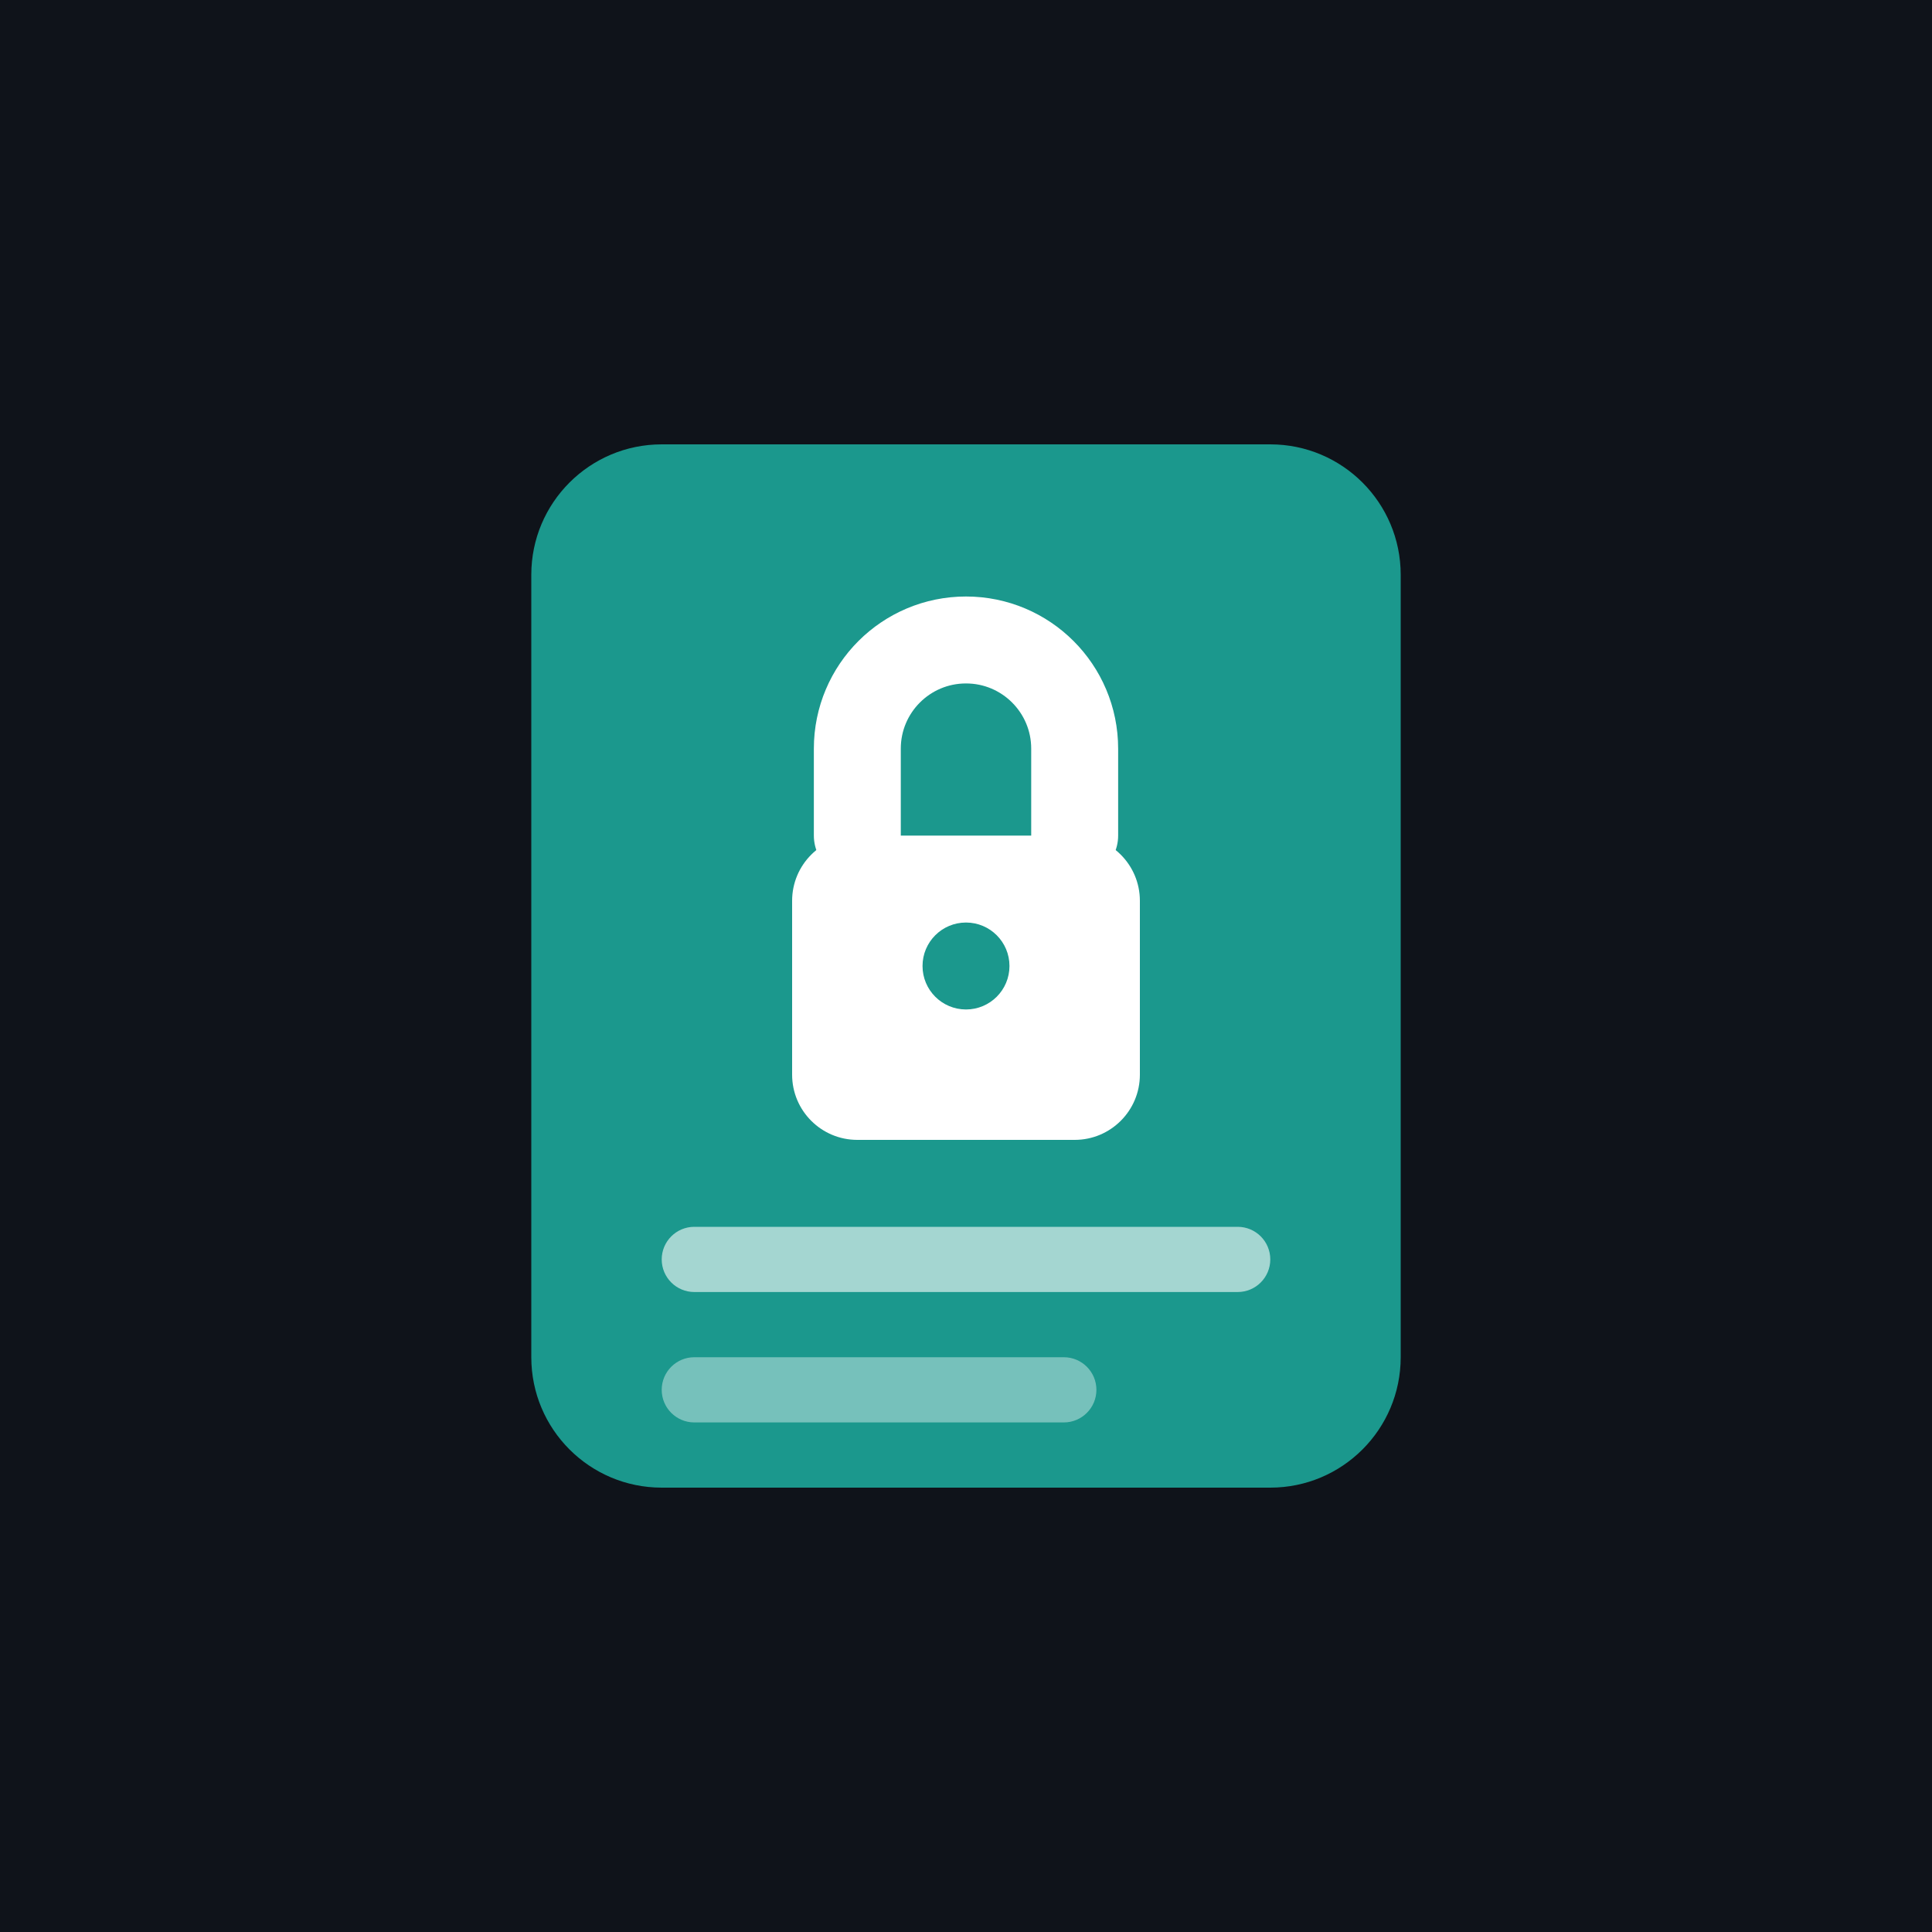
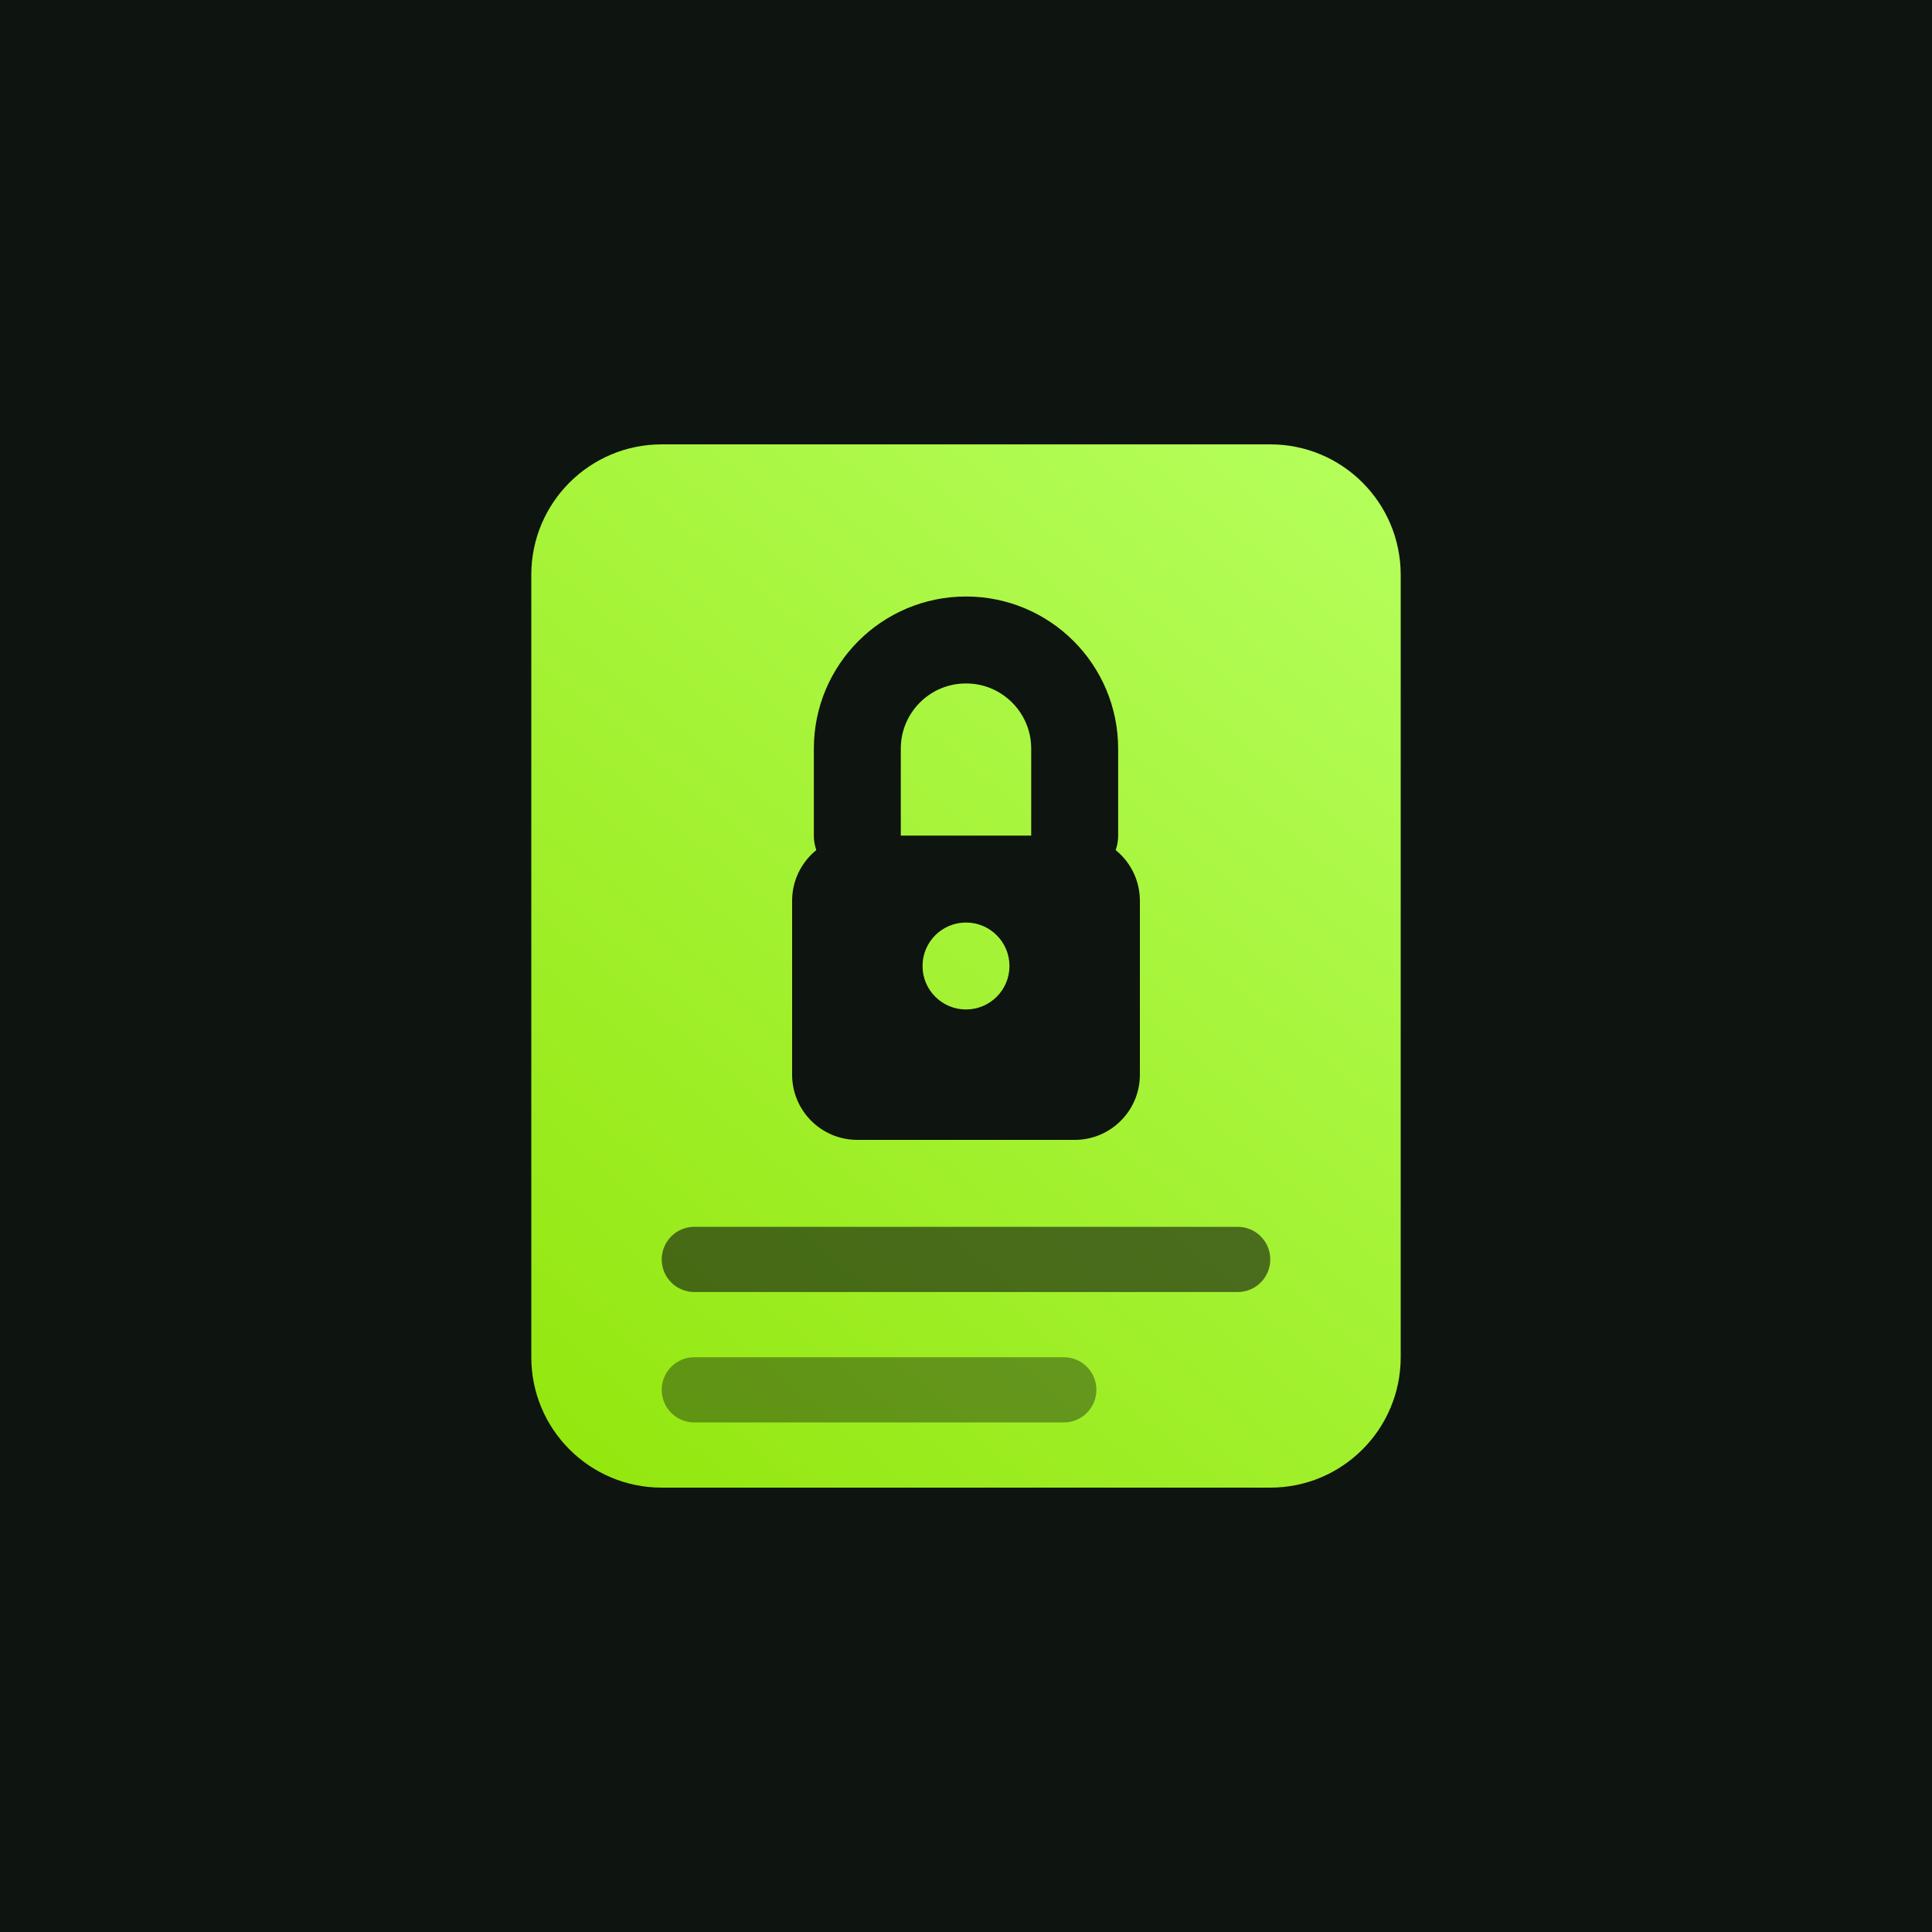
- <svg xmlns="http://www.w3.org/2000/svg" width="512" height="512" viewBox="0 0 32 32" fill="none">
-   <rect width="32" height="32" fill="#0f131a" />
+ <svg xmlns="http://www.w3.org/2000/svg" width="512" height="512" viewBox="0 0 32 32" fill="none" role="img" aria-label="Mero Docs logo">
+   <defs>
+     <linearGradient id="g" x1="6" y1="28" x2="26" y2="4" gradientUnits="userSpaceOnUse">
+       <stop offset="0" stop-color="#93e60c" />
+       <stop offset="1" stop-color="#b6ff5e" />
+     </linearGradient>
+   </defs>
+   <rect width="32" height="32" fill="#0e140f" />
  <g transform="translate(16 16) scale(0.72) translate(-16 -16)">
-     <rect x="6" y="4" width="20" height="24" rx="3" fill="#1b988d" />
-     <rect x="12" y="13" width="8" height="7" rx="1.5" fill="#ffffff" />
-     <path d="M13.5 13V11C13.5 9.619 14.619 8.5 16 8.5C17.381 8.5 18.5 9.619 18.5 11V13" fill="none" stroke="#ffffff" stroke-width="2" stroke-linecap="round" />
-     <circle cx="16" cy="16" r="1" fill="#1b988d" />
-     <rect x="9" y="22" width="14" height="1.5" rx="0.75" fill="#ffffff" fill-opacity="0.6" />
-     <rect x="9" y="25" width="10" height="1.5" rx="0.75" fill="#ffffff" fill-opacity="0.4" />
+     <rect x="6" y="4" width="20" height="24" rx="3" fill="url(#g)" />
+     <rect x="12" y="13" width="8" height="7" rx="1.5" fill="#0e140f" />
+     <path d="M13.5 13V11C13.5 9.619 14.619 8.5 16 8.5C17.381 8.5 18.5 9.619 18.5 11V13" fill="none" stroke="#0e140f" stroke-width="2" stroke-linecap="round" />
+     <circle cx="16" cy="16" r="1" fill="url(#g)" />
+     <rect x="9" y="22" width="14" height="1.5" rx="0.75" fill="#0e140f" fill-opacity="0.6" />
+     <rect x="9" y="25" width="10" height="1.5" rx="0.75" fill="#0e140f" fill-opacity="0.4" />
  </g>
</svg>
